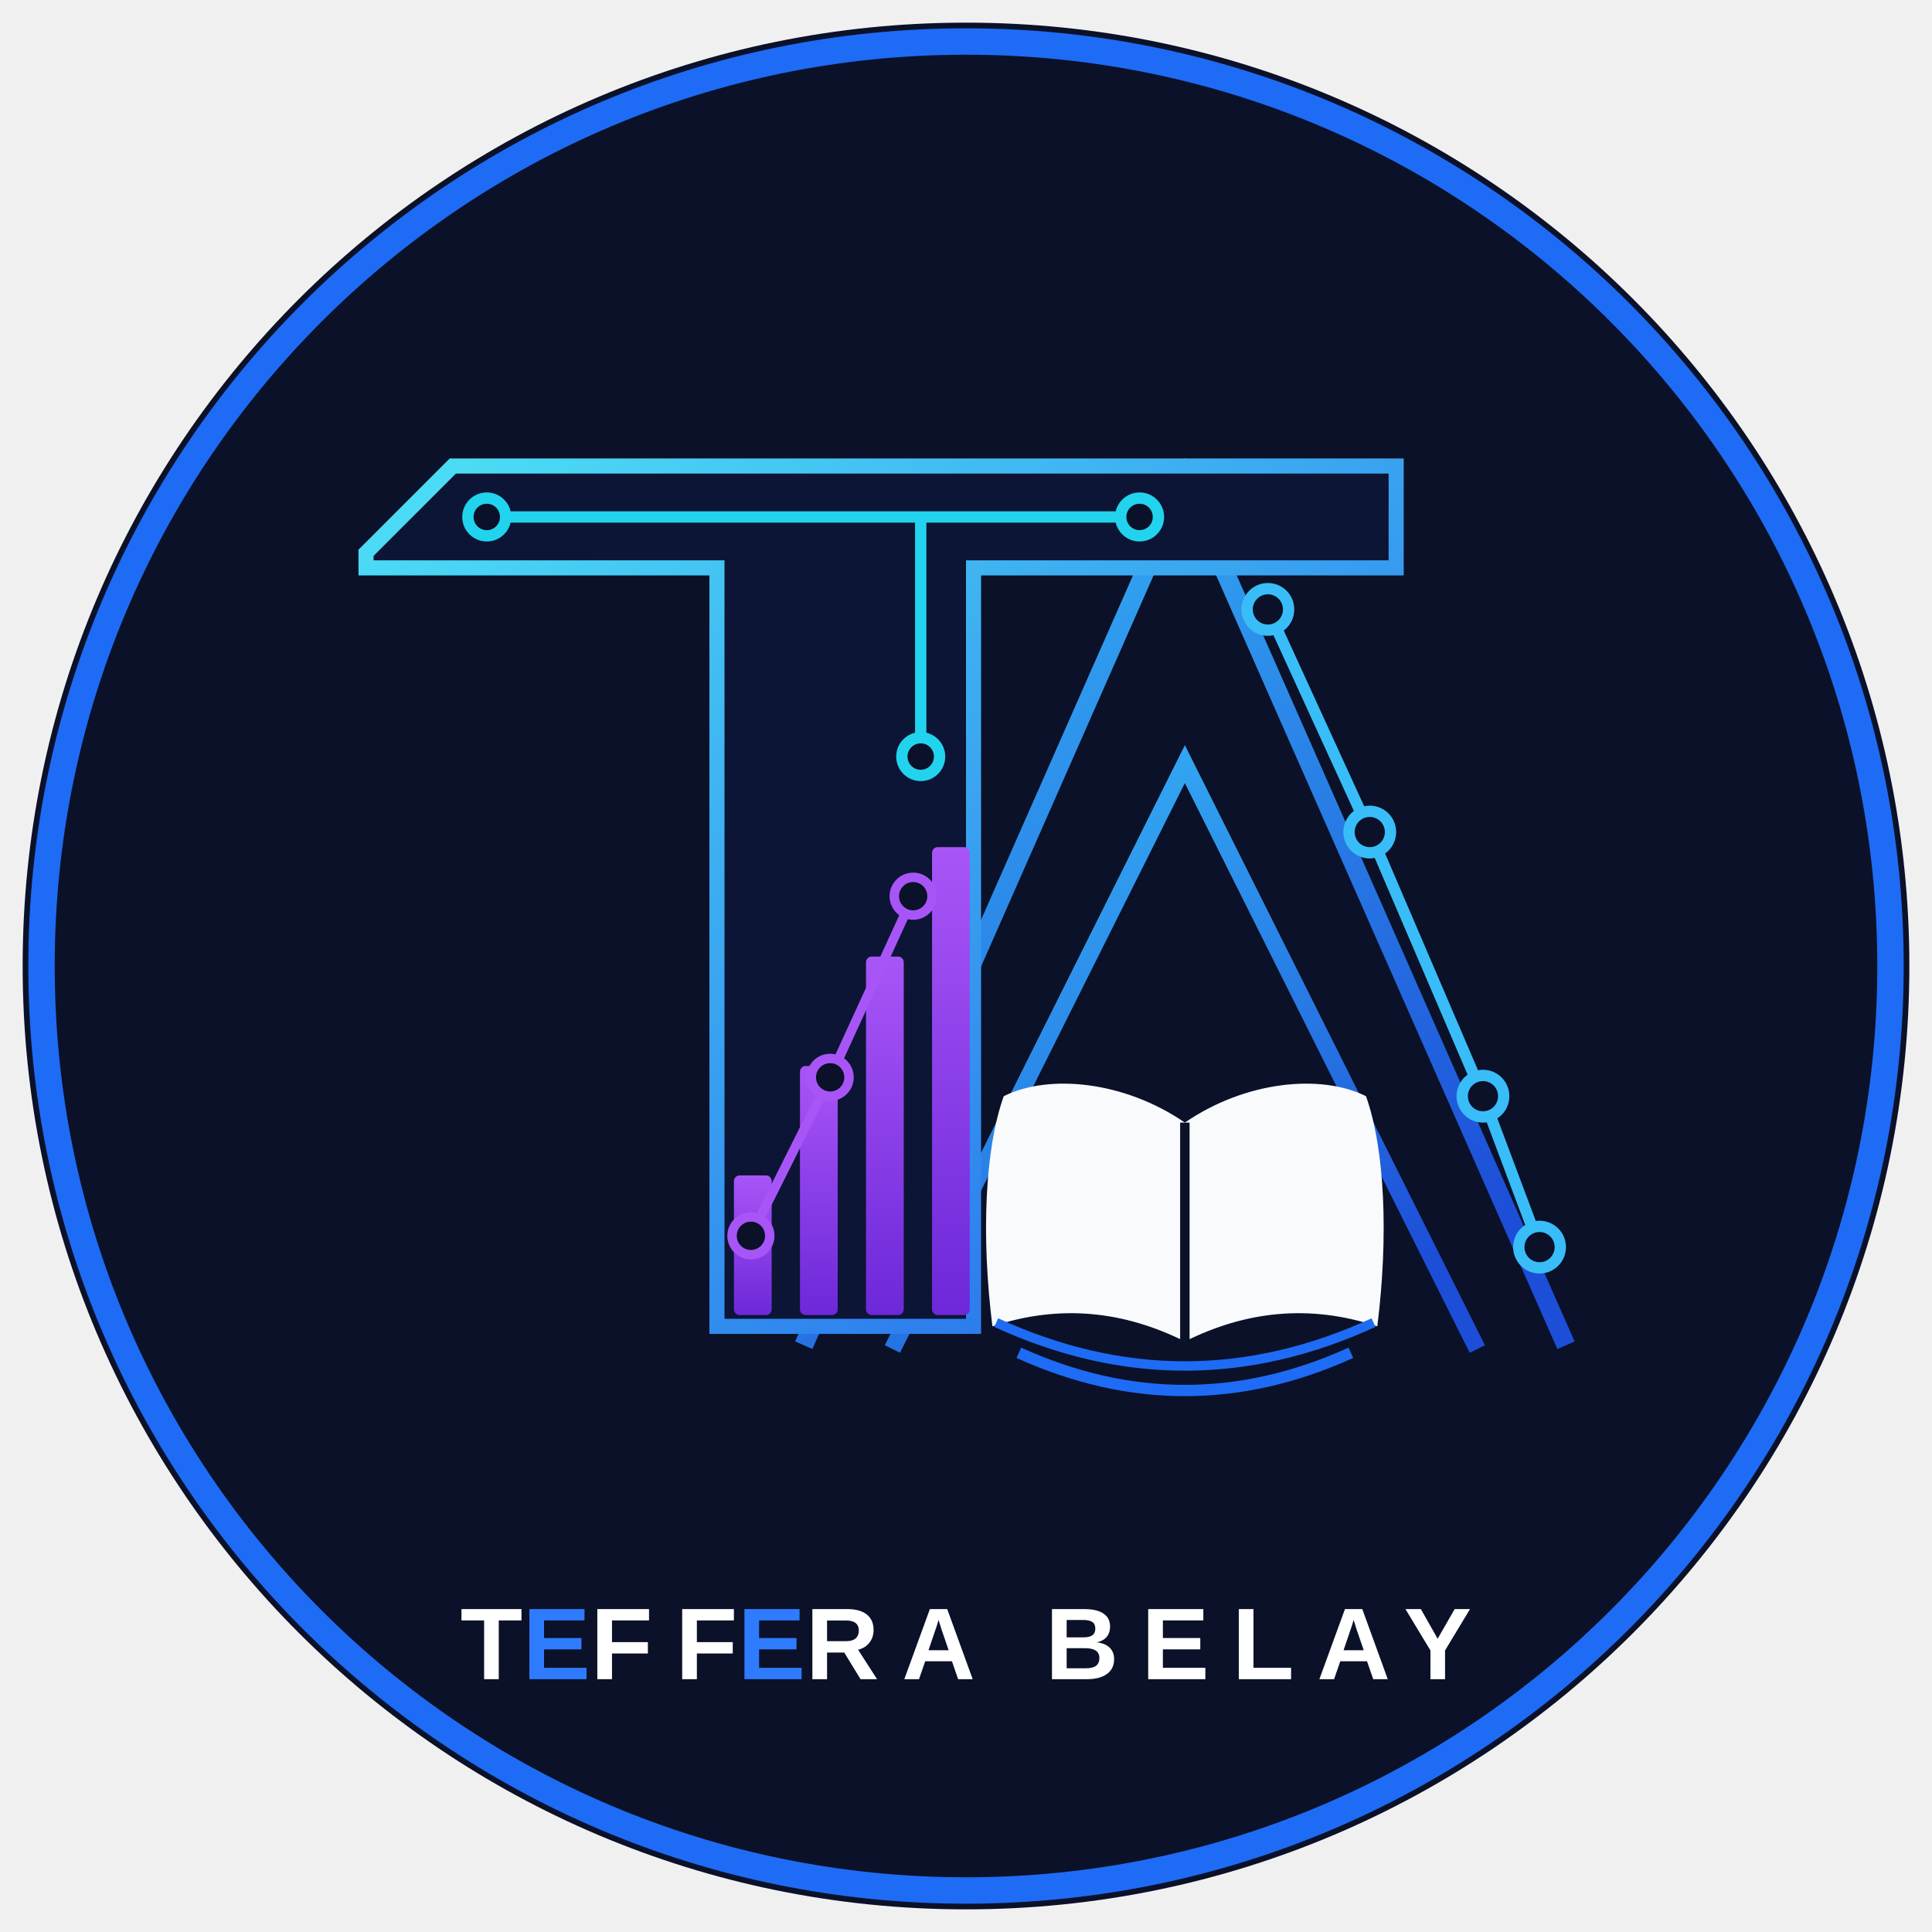
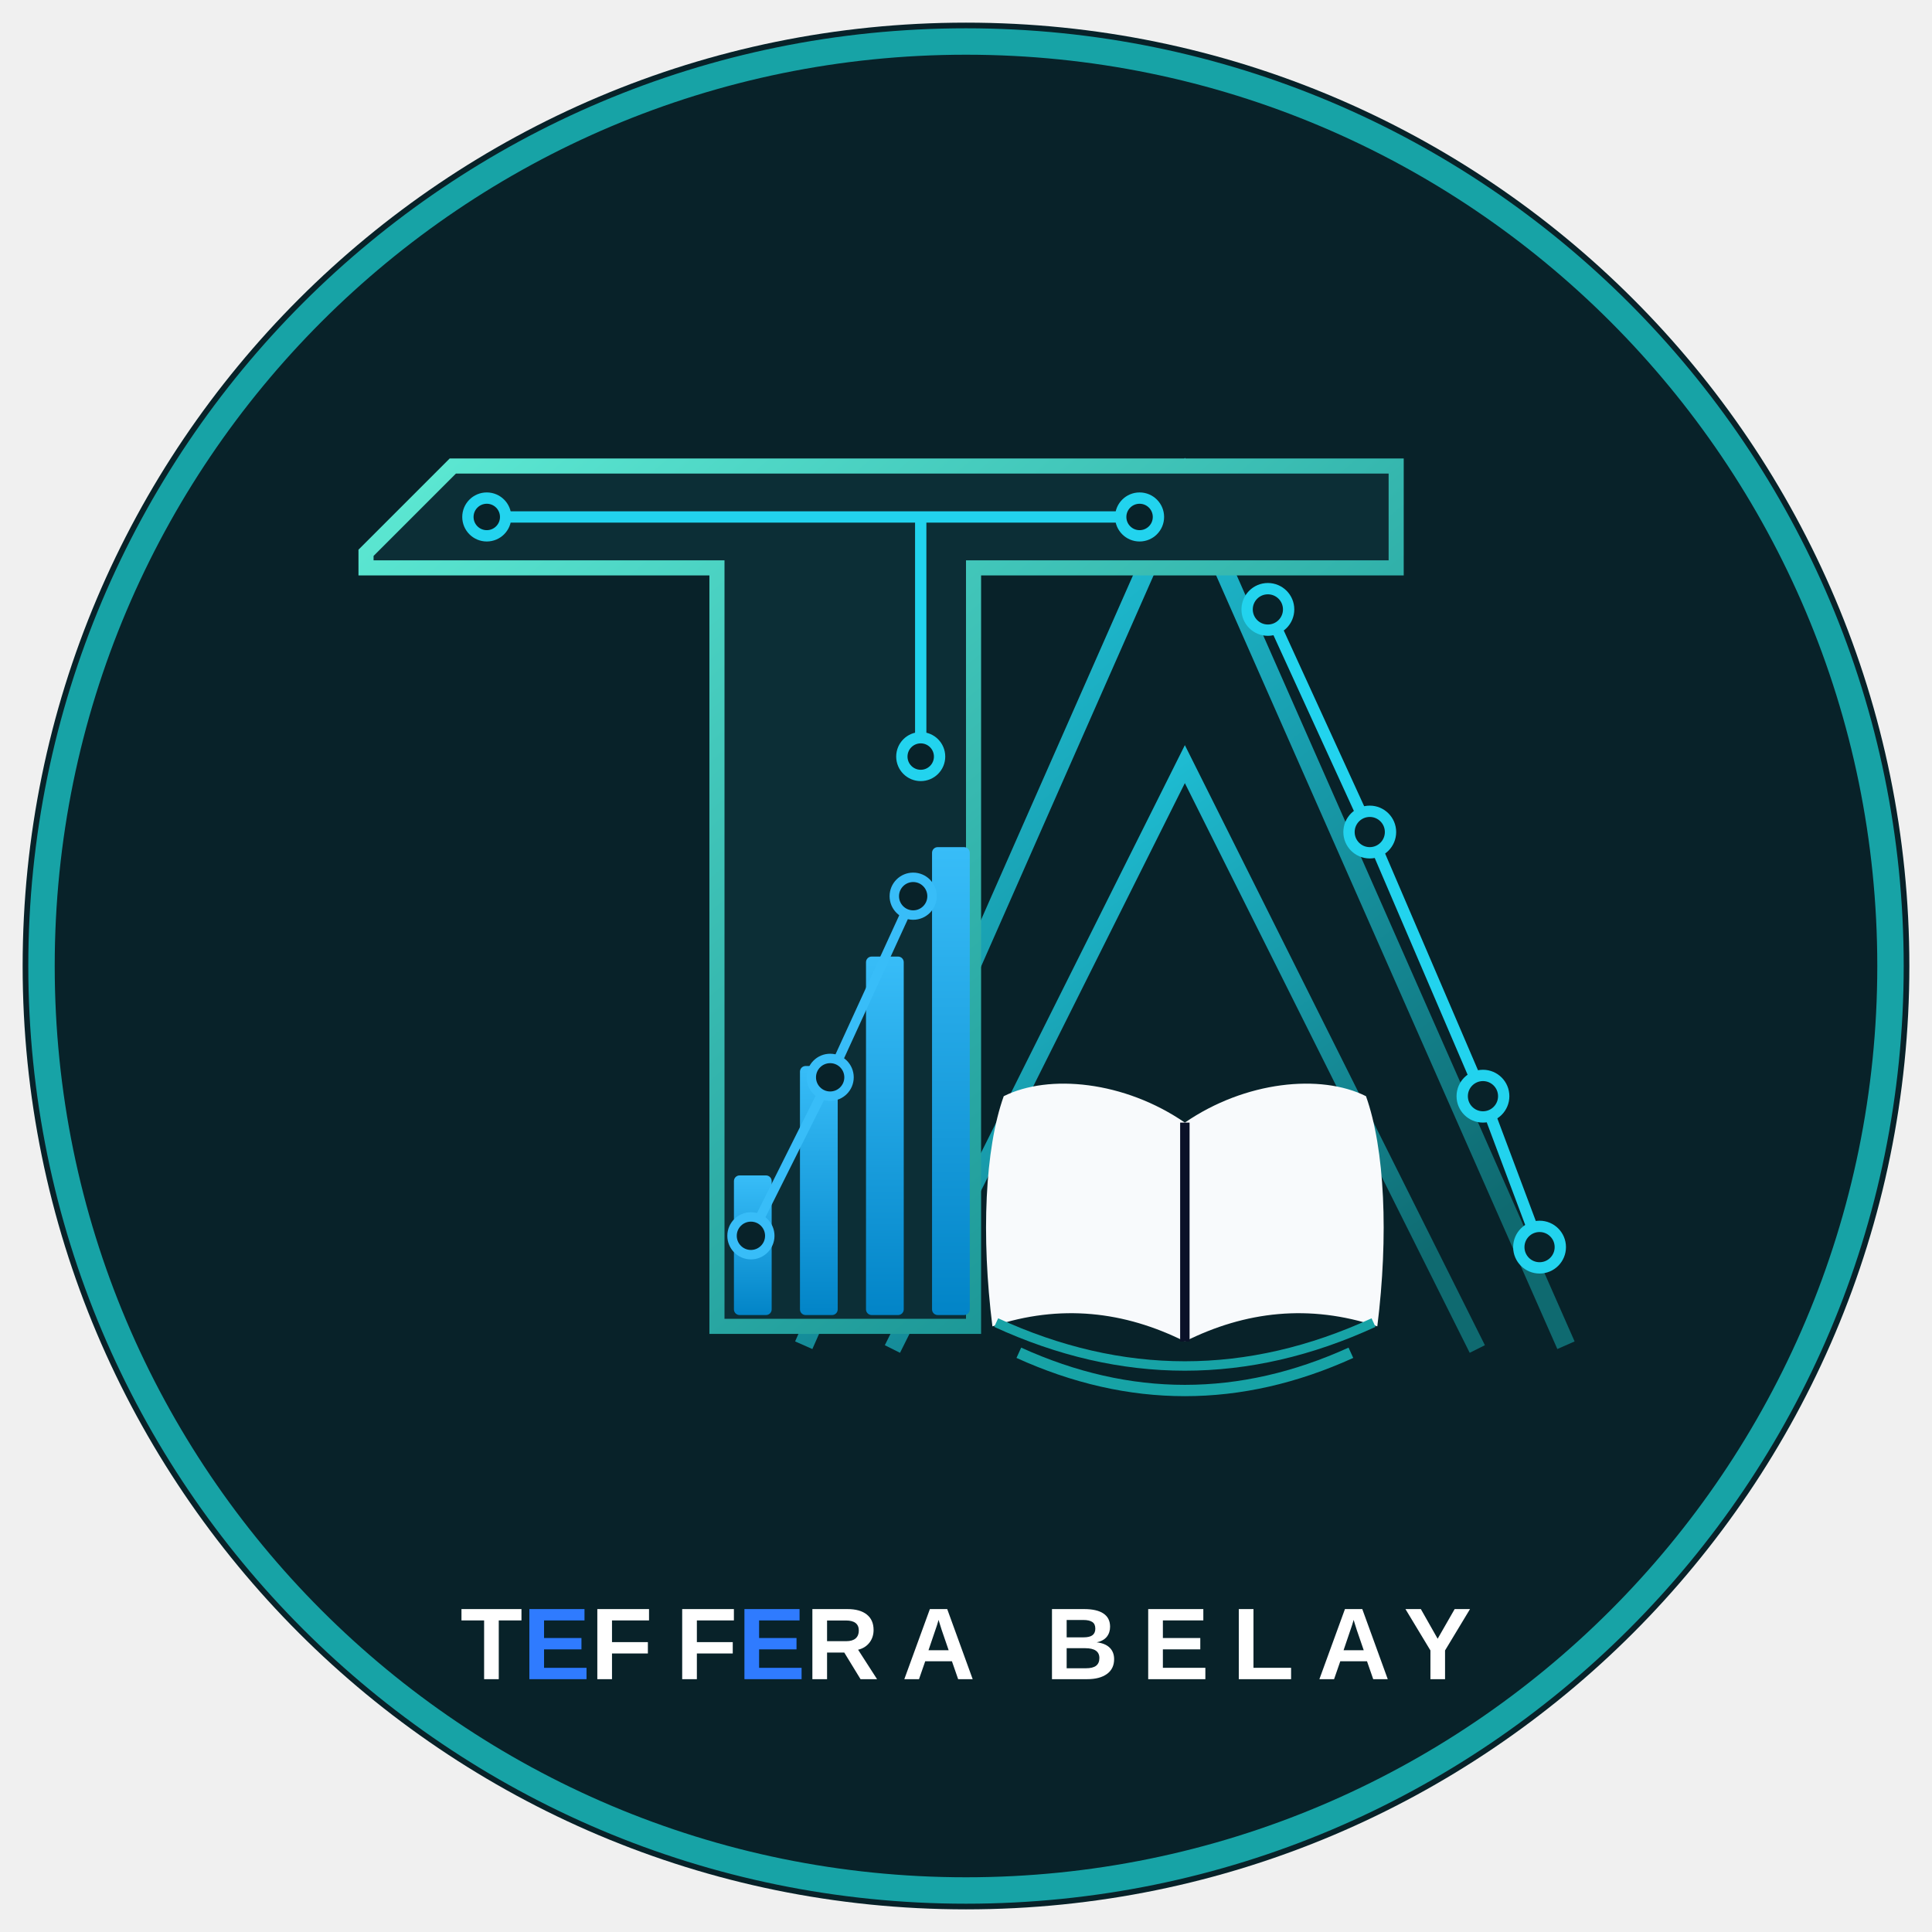
<svg xmlns="http://www.w3.org/2000/svg" viewBox="0 0 1024 1024" role="img" aria-label="ASMARE BELAY logo">
  <defs>
    <linearGradient id="tGrad" x1="0" y1="0" x2="1" y2="1">
-       <stop offset="0" stop-color="#4DE1F5" />
-       <stop offset="1" stop-color="#2563EB" />
+       <stop offset="0" stop-color="#5EEAD4" />
+       <stop offset="1" stop-color="#0D8489" />
    </linearGradient>
    <linearGradient id="aGrad" x1="0" y1="0" x2="0.7" y2="1">
-       <stop offset="0" stop-color="#38BDF8" />
-       <stop offset="1" stop-color="#1D4ED8" />
+       <stop offset="0" stop-color="#22D3EE" />
+       <stop offset="1" stop-color="#0F6A70" />
    </linearGradient>
    <linearGradient id="barGrad" x1="0" y1="1" x2="0" y2="0">
-       <stop offset="0" stop-color="#6D28D9" />
-       <stop offset="1" stop-color="#A855F7" />
+       <stop offset="0" stop-color="#0284C7" />
+       <stop offset="1" stop-color="#38BDF8" />
    </linearGradient>
  </defs>
-   <circle cx="512" cy="512" r="500" fill="#0A1128" />
-   <circle cx="512" cy="512" r="490" fill="none" stroke="#1E6BF5" stroke-width="14" />
+   <circle cx="512" cy="512" r="500" fill="#082229" />
+   <circle cx="512" cy="512" r="490" fill="none" stroke="#17A3A6" stroke-width="14" />
  <g transform="translate(-72,-45)">
    <g fill="none" stroke-linejoin="miter" stroke-linecap="butt">
      <path d="M498 758 L700 300 L902 758" stroke="url(#aGrad)" stroke-width="10" />
      <path d="M545 760 L700 450 L855 760" stroke="url(#aGrad)" stroke-width="9" />
    </g>
-     <g fill="none" stroke="#38BDF8" stroke-width="6">
+     <g fill="none" stroke="#22D3EE" stroke-width="6">
      <path d="M744 368 L798 486 L858 626 L888 706" />
    </g>
-     <g fill="#0A1128" stroke="#38BDF8" stroke-width="6">
+     <g fill="#082229" stroke="#22D3EE" stroke-width="6">
      <circle cx="744" cy="368" r="11" />
      <circle cx="798" cy="486" r="11" />
      <circle cx="858" cy="626" r="11" />
      <circle cx="888" cy="706" r="11" />
    </g>
-     <path d="M312 292 H812 V346 H588 V748 H452 V346 H266 V338 Z" fill="#0C1535" stroke="url(#tGrad)" stroke-width="8" stroke-linejoin="miter" />
+     <path d="M312 292 H812 V346 H588 V748 H452 V346 H266 V338 Z" fill="#0C2E36" stroke="url(#tGrad)" stroke-width="8" stroke-linejoin="miter" />
    <g fill="none" stroke="#22D3EE" stroke-width="6">
      <path d="M330 319 H676" />
      <path d="M560 319 V446" />
    </g>
-     <g fill="#0A1128" stroke="#22D3EE" stroke-width="6">
+     <g fill="#082229" stroke="#22D3EE" stroke-width="6">
      <circle cx="330" cy="319" r="10" />
      <circle cx="676" cy="319" r="10" />
      <circle cx="560" cy="446" r="10" />
    </g>
    <g fill="url(#barGrad)">
      <rect x="461" y="668" width="20" height="74" rx="3" />
      <rect x="496" y="610" width="20" height="132" rx="3" />
      <rect x="531" y="552" width="20" height="190" rx="3" />
      <rect x="566" y="494" width="20" height="248" rx="3" />
    </g>
-     <g fill="none" stroke="#A855F7" stroke-width="5">
+     <g fill="none" stroke="#38BDF8" stroke-width="5">
      <path d="M470 700 L512 616 L556 520" />
    </g>
-     <g fill="#0A1128" stroke="#A855F7" stroke-width="5">
+     <g fill="#082229" stroke="#38BDF8" stroke-width="5">
      <circle cx="470" cy="700" r="10" />
      <circle cx="512" cy="616" r="10" />
      <circle cx="556" cy="520" r="10" />
    </g>
    <path d="M700 640 C668 618 628 614 604 626 C594 654 592 700 598 748 C634 736 668 740 700 756 Z" fill="#F8FAFC" />
    <path d="M700 640 C732 618 772 614 796 626 C806 654 808 700 802 748 C766 736 732 740 700 756 Z" fill="#F8FAFC" />
    <path d="M700 640 V756" stroke="#0A1128" stroke-width="5" />
-     <g fill="none" stroke="#1E6BF5">
+     <g fill="none" stroke="#17A3A6">
      <path d="M600 746 Q700 792 800 746" stroke-width="5" />
      <path d="M612 762 Q700 802 788 762" stroke-width="6" />
    </g>
  </g>
  <text x="512" y="890" text-anchor="middle" fill="#FFFFFF" font-family="'Poppins','Segoe UI',Arial,sans-serif" font-size="54" font-weight="700" letter-spacing="12">T<tspan fill="#2F7BFF">E</tspan>FF<tspan fill="#2F7BFF">E</tspan>RA BELAY</text>
</svg>
